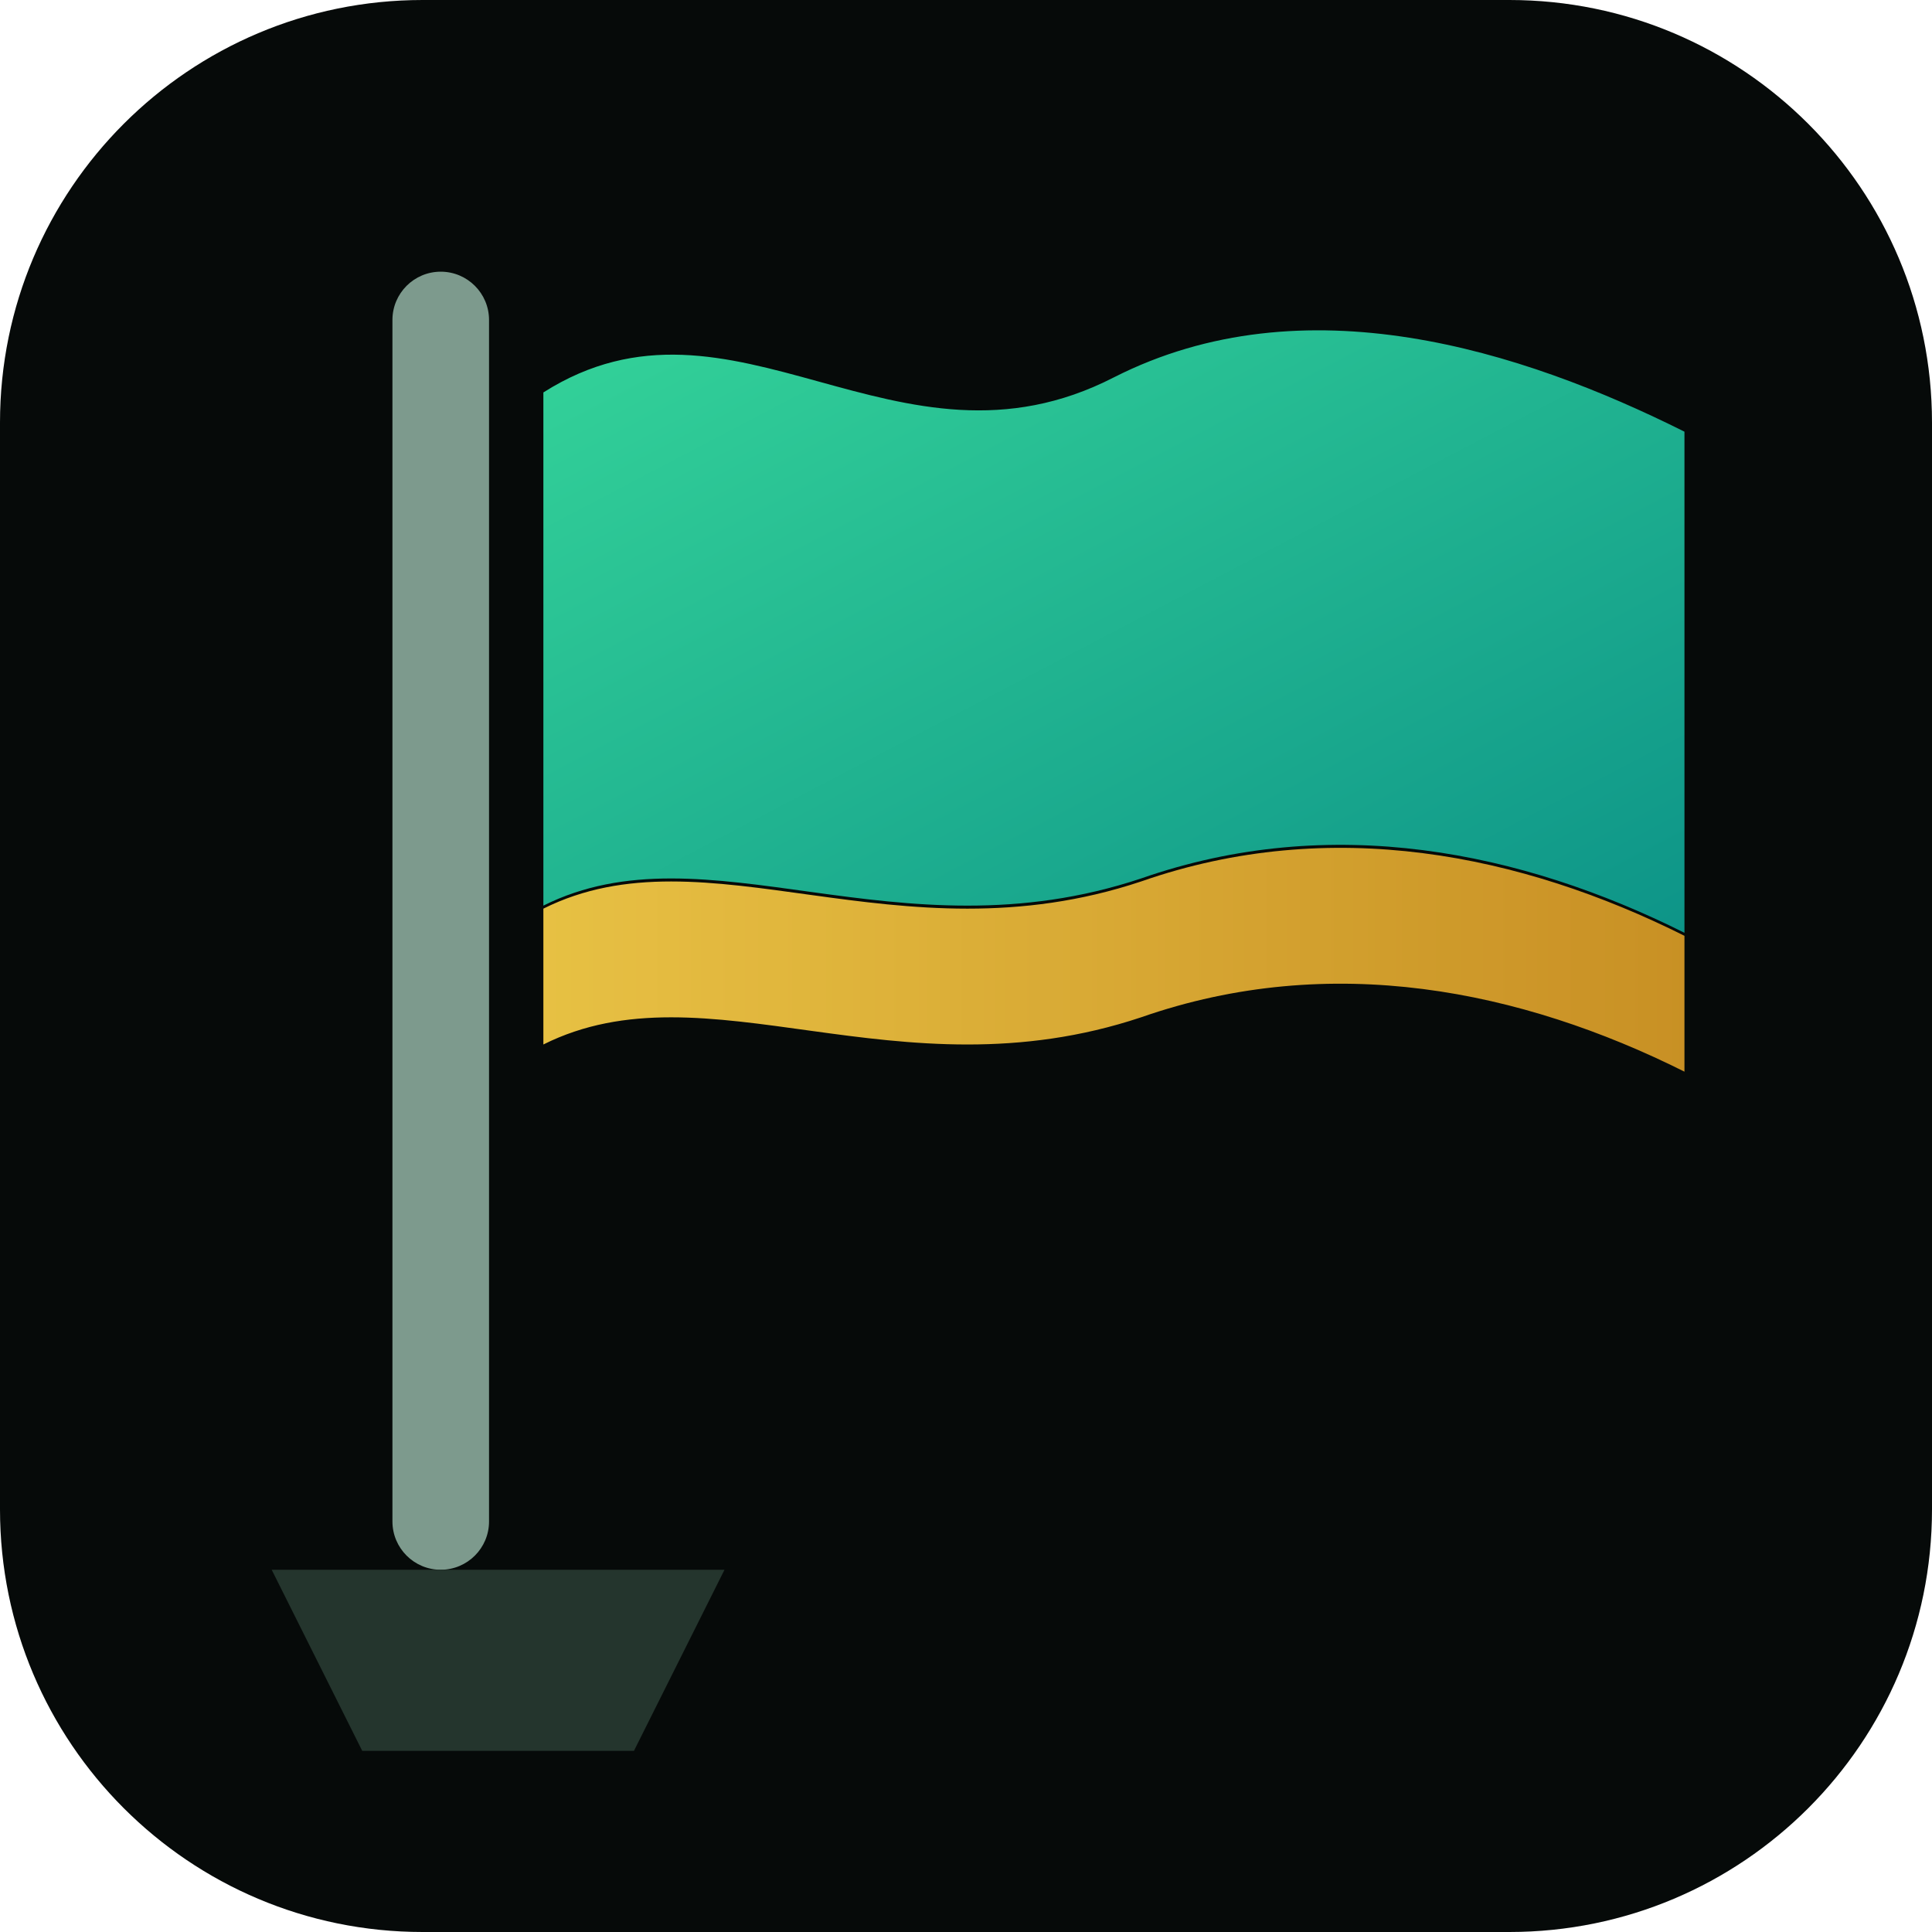
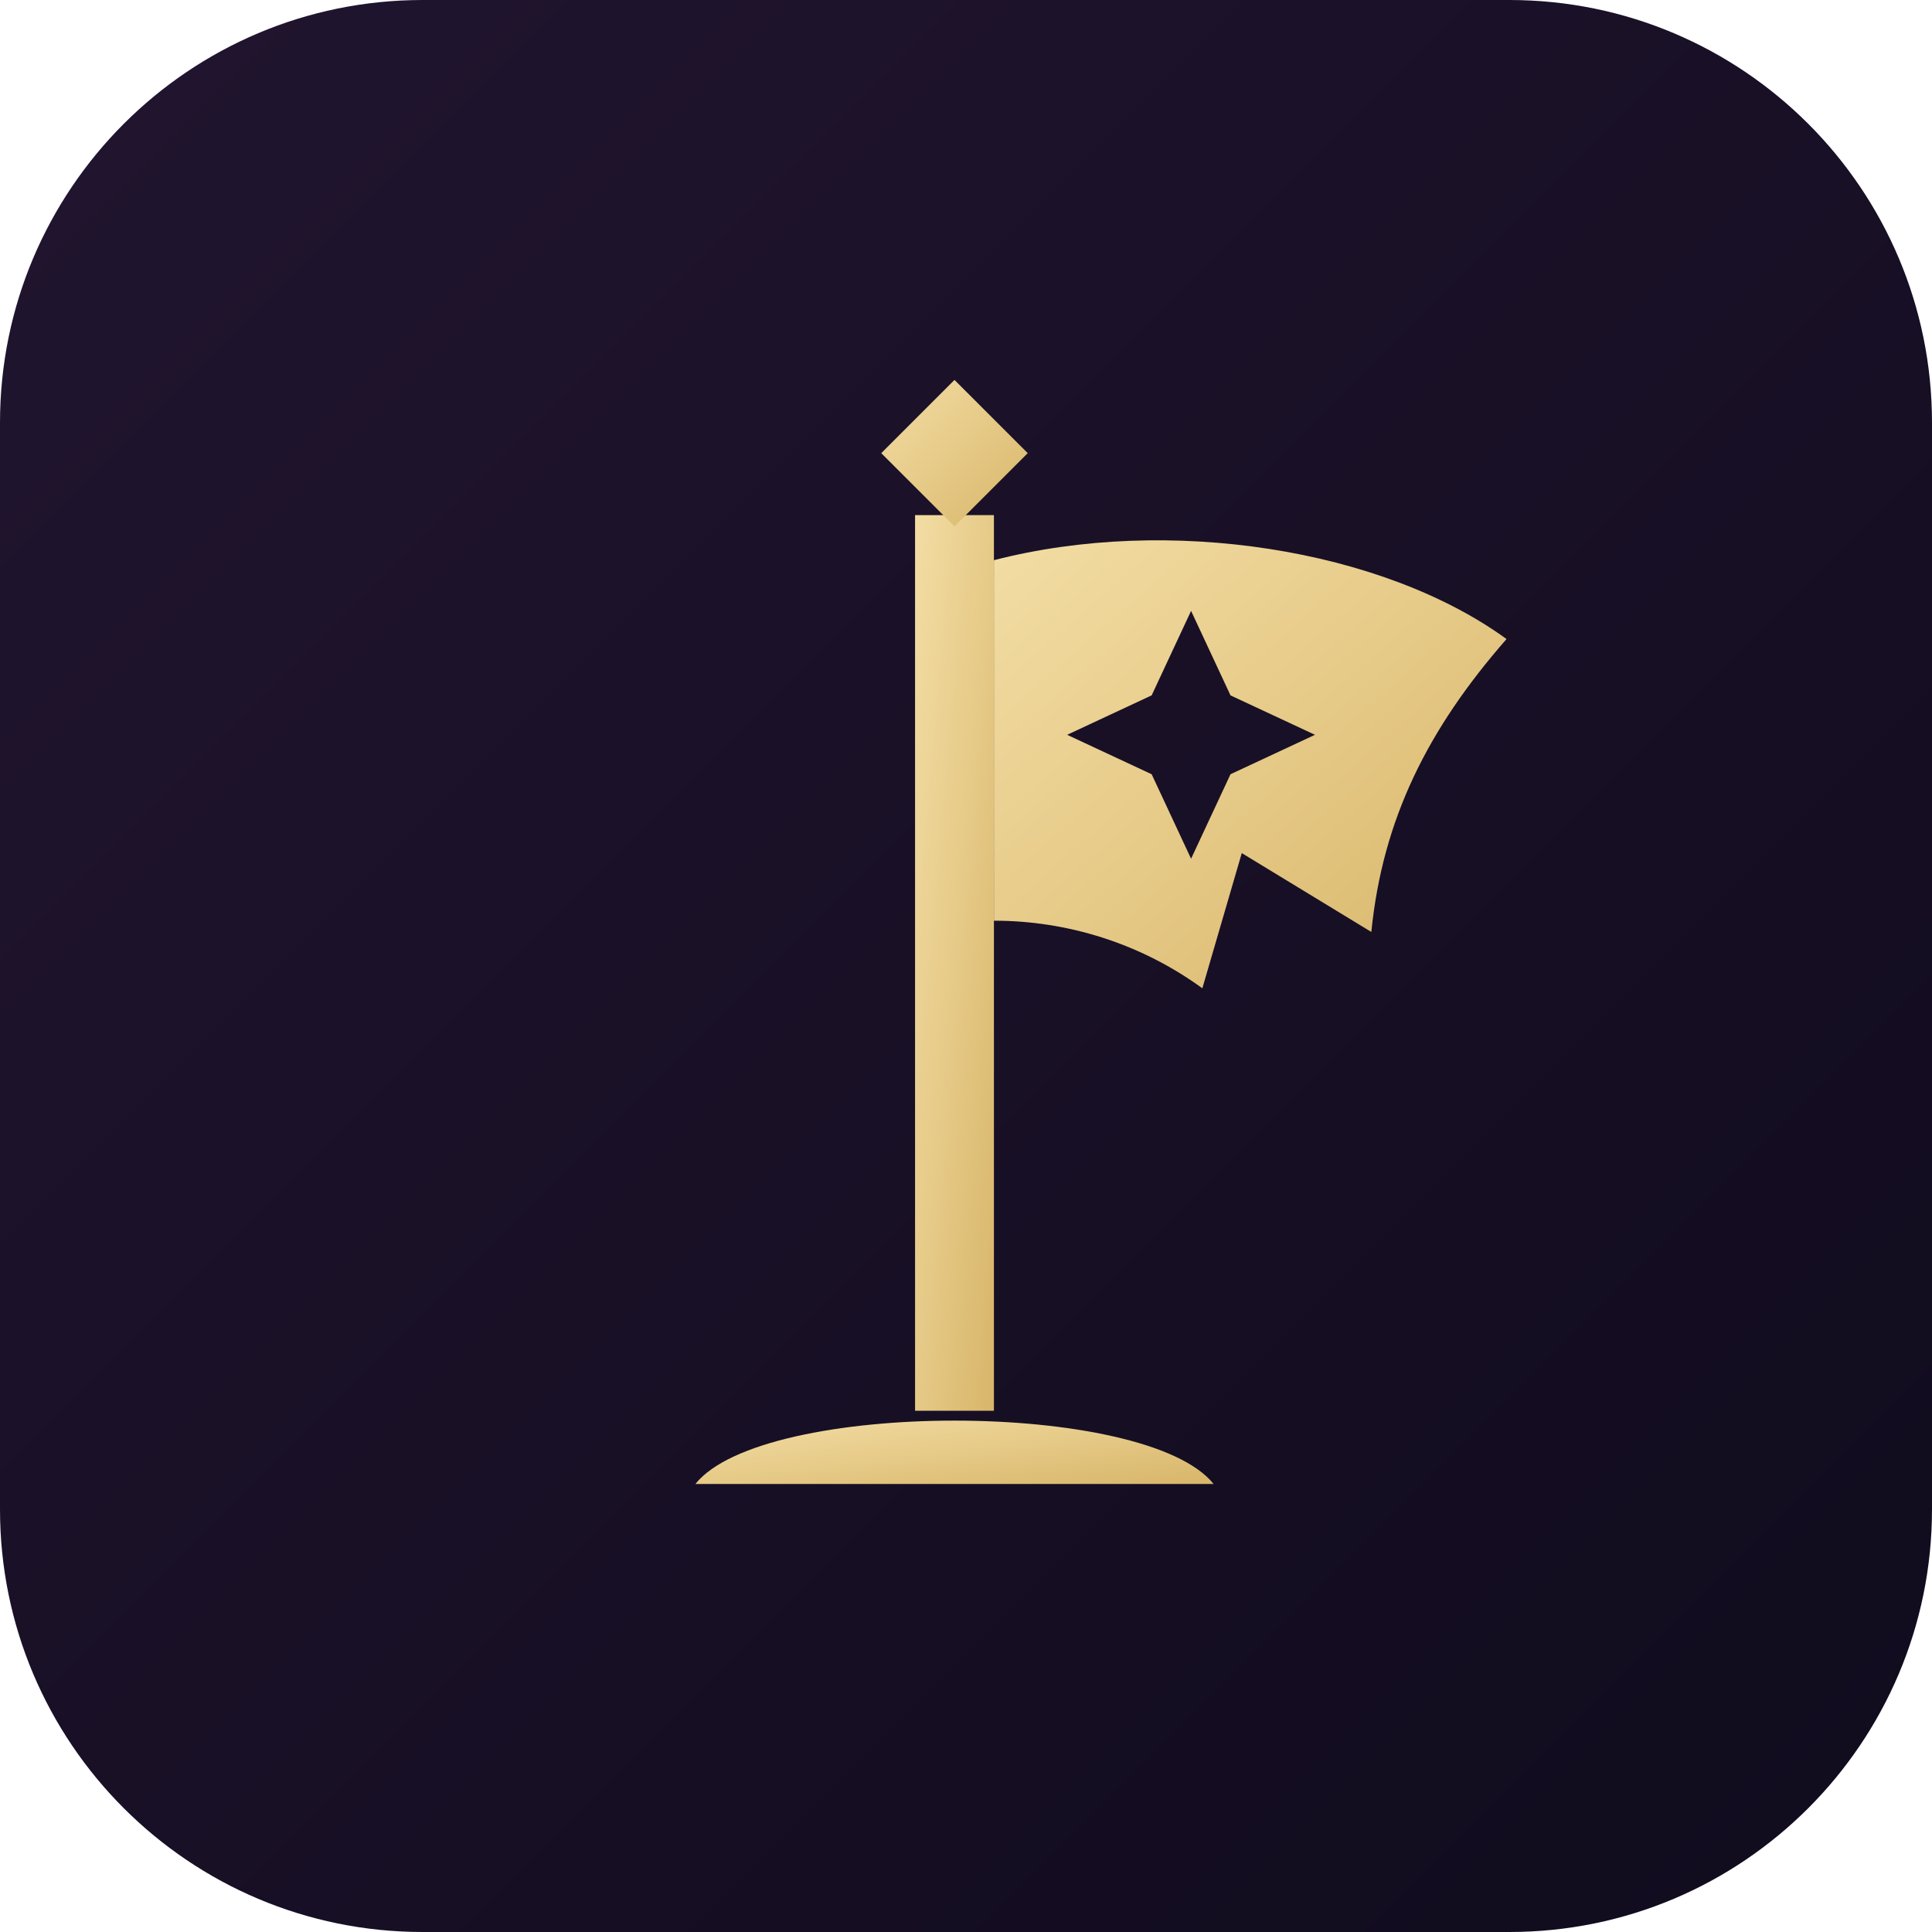
<svg xmlns="http://www.w3.org/2000/svg" viewBox="0 0 64 64">
  <defs>
-     <linearGradient id="f1" x1="0" y1="0" x2="1" y2="1">
-       <stop offset="0" stop-color="#34d399" />
-       <stop offset="1" stop-color="#0d9488" />
+     <linearGradient id="kbg" x1="0" y1="0" x2="1" y2="1">
+       <stop offset="0" stop-color="#21152F" />
+       <stop offset="1" stop-color="#100B1D" />
    </linearGradient>
-     <linearGradient id="f2" x1="0" y1="0" x2="1" y2="0">
-       <stop offset="0" stop-color="#fbd048" />
-       <stop offset="1" stop-color="#d99b26" />
+     <linearGradient id="kfg" x1="0" y1="0" x2="1" y2="1">
+       <stop offset="0" stop-color="#F3DDA4" />
+       <stop offset="1" stop-color="#D8B66A" />
    </linearGradient>
  </defs>
-   <rect width="64" height="64" rx="14" fill="#060a09" />
-   <rect x="13" y="9" width="3.2" height="43" rx="1.6" fill="#7d9a8d" />
-   <path d="M9 52h15l-3 6H12Z" fill="#24352d" />
-   <path d="M18 13c6.3-4 11.7 3.2 18.9-.5 6.3-3.2 13.5-.9 18.9 1.8v16.6c-5.4-2.7-11.7-4-18-1.8-8.1 2.7-14.4-1.8-19.8.9Z" fill="url(#f1)" />
-   <path d="M18 30.1c5.4-2.7 11.7 1.8 19.8-.9 6.3-2.2 12.6-.9 18 1.8v4.5c-5.4-2.7-11.7-4-18-1.8-8.1 2.7-14.4-1.8-19.8.9Z" fill="url(#f2)" opacity=".92" />
+   <rect width="64" height="64" rx="14" fill="url(#kbg)" />
+   <g transform="translate(9.6,9.6) scale(1.866)" fill="url(#kfg)">
+     <path d="M7.2,21.2 C8.4,19.7 15.2,19.7 16.4,21.2 Z" />
+     <path d="M11.1,4 h1.4 v15.9 h-1.4 z" />
+     <path d="M11.8,1.6 L13.1,2.9 L11.8,4.2 L10.5,2.9 Z" />
+     <path fill-rule="evenodd" d="M12.5,4.8 C15.6,4.0 19.4,4.6 21.6,6.2 C20.2,7.8 19.4,9.4 19.2,11.4 L16.9,10.0 L16.2,12.4 C15.1,11.6 13.8,11.2 12.5,11.2 Z M16.0,5.7 L16.7,7.2 L18.2,7.9 L16.7,8.6 L16.0,10.1 L15.3,8.6 L13.8,7.9 L15.3,7.2 Z" />
+   </g>
</svg>
